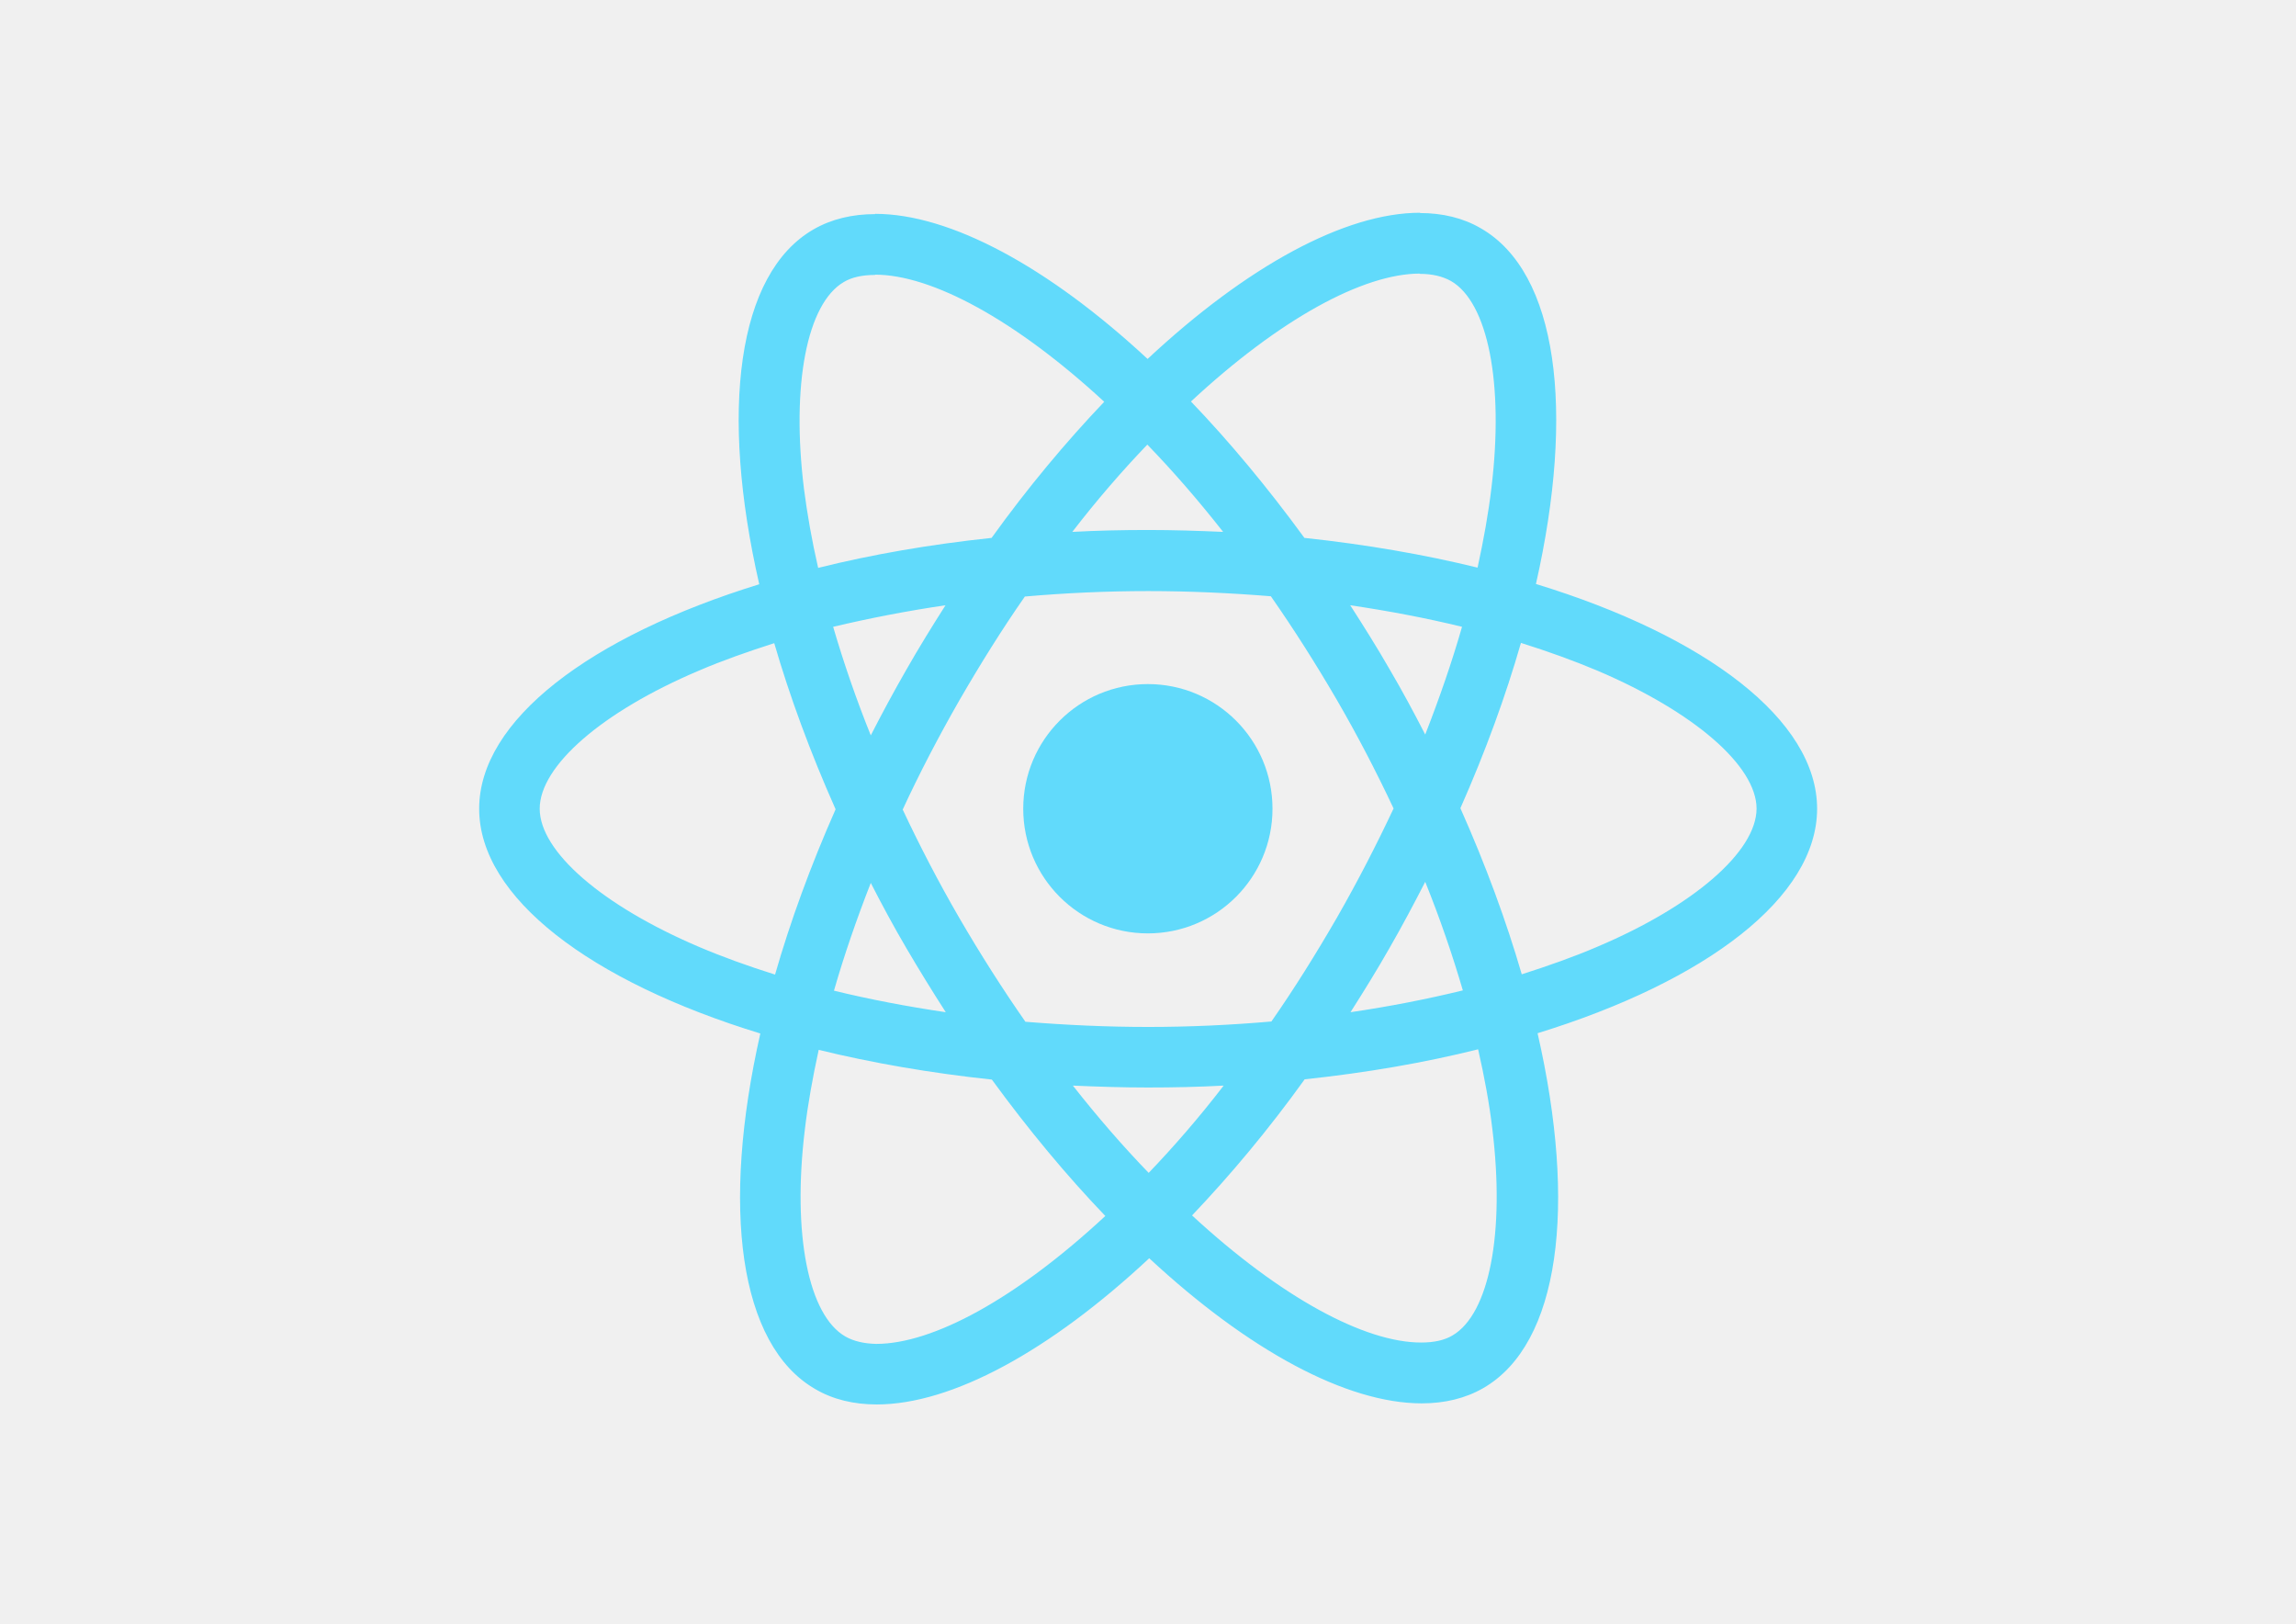
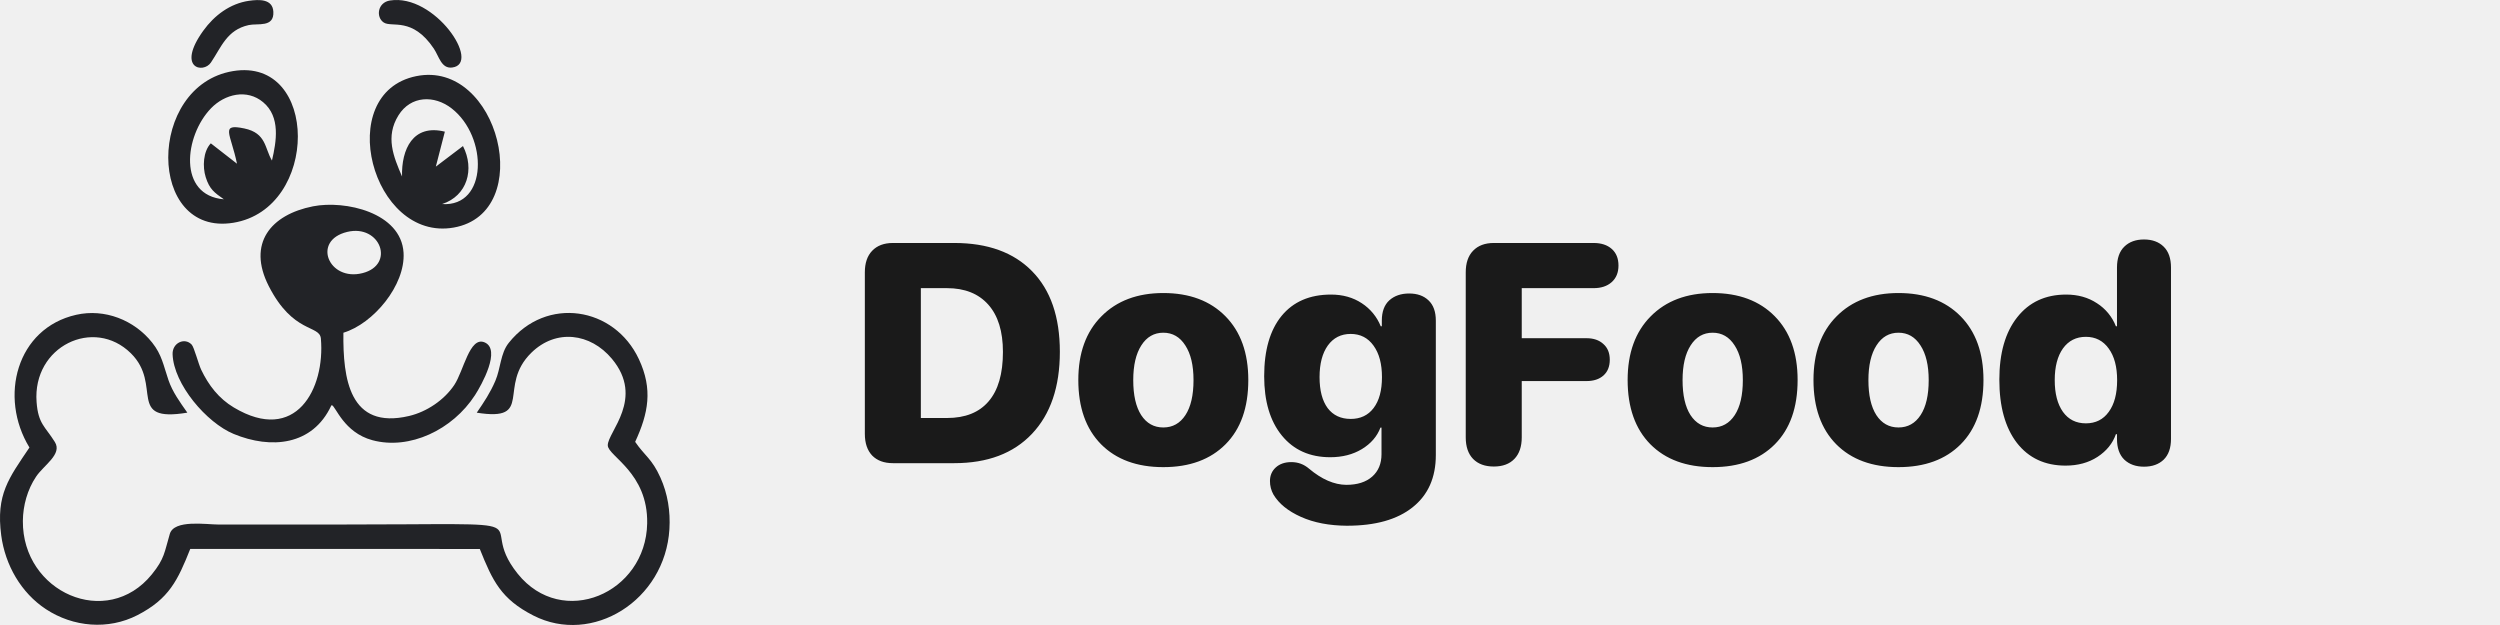
- <svg xmlns="http://www.w3.org/2000/svg" viewBox="0 0 841.9 595.3">
-   <g fill="#61DAFB">
-     <path d="M666.3 296.5c0-32.5-40.7-63.3-103.1-82.4 14.4-63.6 8-114.2-20.2-130.4-6.5-3.8-14.1-5.6-22.4-5.6v22.3c4.6 0 8.3.9 11.4 2.6 13.6 7.8 19.5 37.5 14.9 75.7-1.1 9.4-2.9 19.3-5.1 29.4-19.6-4.8-41-8.5-63.5-10.9-13.5-18.5-27.5-35.3-41.6-50 32.6-30.3 63.2-46.9 84-46.9V78c-27.5 0-63.5 19.6-99.9 53.6-36.4-33.8-72.4-53.2-99.9-53.2v22.3c20.7 0 51.4 16.5 84 46.6-14 14.7-28 31.4-41.3 49.9-22.6 2.4-44 6.1-63.6 11-2.3-10-4-19.7-5.2-29-4.7-38.2 1.1-67.9 14.6-75.8 3-1.8 6.9-2.6 11.5-2.6V78.5c-8.4 0-16 1.8-22.6 5.6-28.1 16.2-34.4 66.7-19.9 130.1-62.2 19.2-102.7 49.9-102.7 82.3 0 32.5 40.7 63.3 103.1 82.4-14.4 63.6-8 114.2 20.2 130.4 6.5 3.8 14.1 5.6 22.5 5.6 27.5 0 63.5-19.6 99.9-53.6 36.4 33.8 72.4 53.2 99.9 53.2 8.4 0 16-1.8 22.6-5.6 28.1-16.2 34.4-66.7 19.9-130.1 62-19.1 102.5-49.9 102.5-82.3zm-130.2-66.7c-3.7 12.9-8.3 26.2-13.5 39.5-4.1-8-8.4-16-13.1-24-4.6-8-9.5-15.8-14.4-23.4 14.2 2.1 27.9 4.7 41 7.9zm-45.8 106.5c-7.8 13.5-15.8 26.3-24.1 38.2-14.9 1.3-30 2-45.2 2-15.1 0-30.2-.7-45-1.9-8.3-11.9-16.4-24.6-24.2-38-7.6-13.1-14.5-26.4-20.8-39.8 6.2-13.4 13.2-26.8 20.7-39.9 7.8-13.5 15.8-26.3 24.1-38.2 14.9-1.3 30-2 45.2-2 15.1 0 30.2.7 45 1.9 8.3 11.9 16.4 24.6 24.2 38 7.6 13.1 14.5 26.4 20.8 39.8-6.3 13.4-13.2 26.8-20.7 39.9zm32.3-13c5.4 13.4 10 26.8 13.8 39.8-13.1 3.2-26.9 5.9-41.2 8 4.9-7.7 9.8-15.6 14.4-23.7 4.6-8 8.9-16.1 13-24.1zM421.2 430c-9.3-9.6-18.6-20.3-27.8-32 9 .4 18.2.7 27.5.7 9.4 0 18.7-.2 27.8-.7-9 11.7-18.3 22.4-27.5 32zm-74.4-58.9c-14.2-2.1-27.9-4.7-41-7.9 3.7-12.9 8.3-26.2 13.5-39.5 4.1 8 8.4 16 13.1 24 4.7 8 9.5 15.8 14.4 23.4zM420.7 163c9.3 9.6 18.6 20.3 27.8 32-9-.4-18.2-.7-27.5-.7-9.4 0-18.7.2-27.8.7 9-11.7 18.3-22.4 27.5-32zm-74 58.9c-4.9 7.7-9.8 15.6-14.4 23.7-4.6 8-8.9 16-13 24-5.4-13.4-10-26.8-13.8-39.8 13.1-3.1 26.9-5.8 41.2-7.9zm-90.5 125.2c-35.4-15.1-58.3-34.9-58.3-50.6 0-15.7 22.9-35.6 58.3-50.6 8.6-3.7 18-7 27.7-10.1 5.7 19.6 13.2 40 22.5 60.9-9.2 20.8-16.6 41.1-22.2 60.6-9.9-3.1-19.3-6.5-28-10.2zM310 490c-13.6-7.8-19.5-37.5-14.9-75.7 1.1-9.4 2.9-19.3 5.1-29.4 19.6 4.8 41 8.5 63.5 10.9 13.5 18.5 27.5 35.3 41.6 50-32.6 30.3-63.2 46.9-84 46.9-4.5-.1-8.3-1-11.3-2.7zm237.2-76.2c4.7 38.2-1.1 67.9-14.6 75.8-3 1.8-6.9 2.6-11.5 2.6-20.7 0-51.4-16.5-84-46.6 14-14.7 28-31.4 41.3-49.9 22.6-2.4 44-6.1 63.6-11 2.3 10.1 4.1 19.8 5.2 29.1zm38.5-66.7c-8.6 3.7-18 7-27.7 10.1-5.7-19.6-13.2-40-22.5-60.9 9.2-20.8 16.6-41.1 22.2-60.6 9.9 3.1 19.3 6.5 28.1 10.2 35.4 15.1 58.3 34.9 58.3 50.6-.1 15.7-23 35.6-58.4 50.6zM320.8 78.4z" />
-     <circle cx="420.9" cy="296.5" r="45.7" />
-     <path d="M520.5 78.1z" />
+ <svg xmlns="http://www.w3.org/2000/svg" width="224" height="56" viewBox="0 0 224 56" fill="none">
+   <g clip-path="url(#clip0_901_1537)">
+     <path fill-rule="evenodd" clip-rule="evenodd" d="M2.638 40.097C0.798 42.837 -0.378 44.292 0.111 47.977C0.463 50.623 1.886 53.117 4.116 54.582C6.558 56.188 9.696 56.466 12.32 55.114C15.15 53.654 15.926 51.999 17.046 49.184L42.99 49.188C44.137 52.055 44.897 53.671 47.787 55.15C53.058 57.847 59.594 53.819 59.98 47.406C60.076 45.814 59.828 44.246 59.174 42.791C58.412 41.094 57.782 40.865 56.911 39.591C58.098 37.018 58.507 34.881 57.243 32.179C55.043 27.475 48.95 26.499 45.583 30.723C44.829 31.668 44.865 33.005 44.382 34.127C43.918 35.206 43.372 36.022 42.717 36.976C47.91 37.804 44.523 34.615 47.618 31.596C49.827 29.443 52.9 29.841 54.825 32.146C57.799 35.708 54.427 38.727 54.457 39.906C54.481 40.876 58.071 42.352 57.987 46.894C57.87 53.182 50.374 56.373 46.386 51.407C42.254 46.262 50.636 46.999 29.912 46.999H19.599C18.486 46.999 15.603 46.528 15.215 47.838C14.73 49.474 14.755 50.048 13.603 51.466C9.573 56.429 1.993 53.061 2.049 46.676C2.061 45.288 2.459 43.862 3.232 42.709C3.935 41.661 5.597 40.7 4.919 39.609C4.042 38.199 3.426 37.999 3.278 36.027C2.902 31.018 8.416 28.389 11.725 31.652C14.612 34.499 11.262 37.887 16.786 36.974C16.126 36.036 15.456 35.117 15.092 34.051C14.644 32.741 14.51 31.794 13.632 30.693C12.017 28.669 9.377 27.631 6.83 28.205C1.487 29.41 -0.13 35.565 2.638 40.097Z" fill="#222327" />
+     <path fill-rule="evenodd" clip-rule="evenodd" d="M31.113 20.778C34.068 20.068 35.444 23.717 32.481 24.472C29.456 25.242 27.906 21.547 31.113 20.778ZM29.677 36.348L29.734 36.301C30.089 36.419 30.808 38.751 33.363 39.441C36.697 40.342 40.553 38.516 42.563 35.4C43.139 34.506 44.937 31.306 43.411 30.673C42.076 30.12 41.548 33.228 40.704 34.493C39.798 35.85 38.226 36.902 36.653 37.272C31.293 38.534 30.72 33.902 30.769 29.812C33.442 29.011 36.335 25.559 36.159 22.643C35.941 19.033 30.911 17.921 28.045 18.486C24.267 19.232 22.132 21.8 24.075 25.623C26.265 29.927 28.643 29.085 28.751 30.337C29.141 34.837 26.509 39.834 20.948 36.509C19.609 35.708 18.694 34.529 18.027 33.129C17.779 32.609 17.394 31.112 17.175 30.877C16.546 30.206 15.428 30.719 15.464 31.739C15.559 34.432 18.514 37.881 20.939 38.882C24.279 40.262 28.004 39.932 29.677 36.349V36.348ZM36.023 15.816C35.254 14.029 34.51 12.251 35.704 10.332C36.804 8.565 38.911 8.502 40.469 9.715C43.731 12.252 43.727 18.559 39.609 18.284C41.866 17.55 42.545 15.17 41.483 13.086L39.05 14.93L39.859 11.797C36.992 11.085 35.956 13.387 36.023 15.815V15.816ZM37.293 6.823C29.823 8.343 33.311 21.692 40.657 20.389C48.097 19.069 44.684 5.319 37.293 6.823ZM21.235 14.669L18.889 12.843C18.2 13.566 18.141 14.941 18.429 15.864C18.772 16.963 19.209 17.258 20.059 17.857C15.911 17.514 16.515 12.166 18.912 9.697C20.142 8.431 22.122 7.937 23.58 9.16C25.147 10.472 24.767 12.682 24.367 14.385C23.712 13.295 23.876 11.925 21.893 11.51C19.686 11.049 20.673 11.948 21.235 14.669ZM20.88 6.37C13.12 7.654 13.153 21.22 20.905 19.96C28.637 18.702 28.602 5.093 20.88 6.37ZM34.938 0.046C33.824 0.226 33.666 1.539 34.381 2.015C35.106 2.497 36.939 1.48 38.868 4.351C39.342 5.057 39.542 6.171 40.513 6.05C43.176 5.718 38.947 -0.6 34.938 0.046ZM22.32 0.07C20.606 0.317 19.2 1.382 18.208 2.76C15.788 6.129 18.213 6.62 18.899 5.602C19.836 4.212 20.33 2.677 22.283 2.247C23.093 2.069 24.565 2.493 24.493 1.057C24.433 -0.125 23.176 -0.053 22.319 0.071L22.32 0.07Z" fill="#222327" />
+     <path d="M80.006 41.5C79.213 41.5 78.593 41.272 78.146 40.816C77.709 40.352 77.49 39.704 77.49 38.875V24.396C77.49 23.567 77.709 22.924 78.147 22.469C78.593 22.004 79.213 21.771 80.006 21.771H85.502C88.501 21.771 90.825 22.615 92.475 24.301C94.134 25.987 94.963 28.393 94.963 31.52C94.963 34.664 94.129 37.116 92.461 38.875C90.802 40.625 88.482 41.5 85.502 41.5H80.006ZM82.508 37.453H84.846C86.486 37.453 87.731 36.956 88.578 35.963C89.435 34.969 89.863 33.493 89.863 31.533C89.863 29.693 89.426 28.279 88.551 27.295C87.676 26.31 86.441 25.818 84.846 25.818H82.508V37.453ZM109.811 39.805C108.452 41.172 106.593 41.855 104.232 41.855C101.872 41.855 100.012 41.172 98.654 39.805C97.296 38.428 96.617 36.51 96.617 34.049C96.617 31.634 97.305 29.733 98.682 28.348C100.058 26.953 101.908 26.256 104.232 26.256C106.575 26.256 108.43 26.949 109.797 28.334C111.164 29.719 111.848 31.624 111.848 34.049C111.848 36.519 111.169 38.438 109.811 39.805ZM102.25 37.193C102.733 37.932 103.394 38.301 104.232 38.301C105.071 38.301 105.732 37.931 106.215 37.193C106.698 36.455 106.939 35.411 106.939 34.063C106.939 32.732 106.693 31.693 106.201 30.945C105.718 30.189 105.062 29.811 104.232 29.811C103.403 29.811 102.747 30.189 102.264 30.945C101.781 31.693 101.539 32.732 101.539 34.062C101.539 35.412 101.776 36.455 102.25 37.193ZM120.693 47.106C119.098 47.096 117.722 46.832 116.564 46.312C115.407 45.793 114.587 45.128 114.104 44.316C113.895 43.945 113.786 43.526 113.789 43.1C113.789 42.607 113.962 42.202 114.309 41.883C114.664 41.563 115.129 41.404 115.703 41.404C116.305 41.404 116.833 41.6 117.289 41.992C118.428 42.949 119.54 43.432 120.625 43.442C121.618 43.442 122.393 43.195 122.949 42.703C123.505 42.211 123.783 41.541 123.783 40.693V38.315H123.688C123.387 39.107 122.831 39.75 122.02 40.242C121.217 40.725 120.274 40.967 119.189 40.967C117.357 40.967 115.913 40.32 114.855 39.025C113.798 37.731 113.27 35.958 113.27 33.707C113.27 31.383 113.789 29.583 114.828 28.307C115.876 27.031 117.353 26.393 119.258 26.393C120.315 26.393 121.236 26.653 122.02 27.172C122.784 27.669 123.376 28.39 123.715 29.236H123.811V28.73C123.811 27.928 124.034 27.322 124.48 26.912C124.936 26.502 125.529 26.297 126.258 26.297C126.987 26.297 127.566 26.502 127.994 26.912C128.432 27.322 128.65 27.928 128.65 28.731V40.775C128.65 42.79 127.958 44.348 126.572 45.451C125.196 46.554 123.236 47.105 120.693 47.105V47.106ZM121.021 37.536C121.896 37.536 122.58 37.212 123.072 36.565C123.574 35.908 123.824 34.983 123.824 33.789C123.824 32.604 123.574 31.665 123.072 30.973C122.571 30.271 121.887 29.92 121.021 29.92C120.156 29.92 119.472 30.266 118.971 30.959C118.479 31.652 118.232 32.595 118.232 33.789C118.232 34.983 118.474 35.909 118.957 36.565C119.449 37.212 120.137 37.535 121.021 37.535V37.536ZM135.691 41.117C135.254 41.573 134.639 41.801 133.846 41.801C133.053 41.801 132.433 41.573 131.986 41.117C131.549 40.661 131.33 40.019 131.33 39.19V24.397C131.33 23.567 131.549 22.924 131.986 22.469C132.433 22.004 133.053 21.771 133.846 21.771H142.787C143.471 21.771 144.013 21.949 144.414 22.305C144.815 22.66 145.016 23.157 145.016 23.795C145.016 24.424 144.811 24.921 144.4 25.285C143.999 25.641 143.462 25.818 142.787 25.818H136.348V30.303H142.145C142.783 30.303 143.288 30.476 143.662 30.823C144.045 31.16 144.236 31.629 144.236 32.23C144.236 32.832 144.049 33.301 143.676 33.639C143.302 33.976 142.792 34.144 142.145 34.144H136.348V39.19C136.348 40.019 136.129 40.661 135.691 41.117ZM159.029 39.805C157.671 41.172 155.812 41.855 153.451 41.855C151.09 41.855 149.231 41.172 147.873 39.805C146.515 38.428 145.836 36.51 145.836 34.049C145.836 31.634 146.524 29.733 147.9 28.348C149.277 26.953 151.127 26.256 153.451 26.256C155.794 26.256 157.648 26.949 159.016 28.334C160.383 29.719 161.066 31.624 161.066 34.049C161.066 36.519 160.387 38.438 159.029 39.805ZM151.469 37.193C151.952 37.932 152.613 38.301 153.451 38.301C154.29 38.301 154.951 37.931 155.434 37.193C155.917 36.455 156.158 35.411 156.158 34.063C156.158 32.732 155.912 31.693 155.42 30.945C154.937 30.189 154.281 29.811 153.451 29.811C152.622 29.811 151.965 30.189 151.482 30.945C150.999 31.693 150.758 32.732 150.758 34.062C150.758 35.412 150.995 36.455 151.469 37.193ZM175.682 39.805C174.324 41.172 172.464 41.855 170.104 41.855C167.743 41.855 165.883 41.172 164.525 39.805C163.167 38.428 162.488 36.51 162.488 34.049C162.488 31.634 163.176 29.733 164.553 28.348C165.929 26.953 167.779 26.256 170.104 26.256C172.446 26.256 174.301 26.949 175.668 28.334C177.035 29.719 177.719 31.624 177.719 34.049C177.719 36.519 177.04 38.438 175.682 39.805ZM168.121 37.193C168.604 37.932 169.265 38.301 170.104 38.301C170.942 38.301 171.603 37.931 172.086 37.193C172.569 36.455 172.811 35.411 172.811 34.063C172.811 32.732 172.564 31.693 172.072 30.945C171.589 30.189 170.933 29.811 170.104 29.811C169.274 29.811 168.618 30.189 168.135 30.945C167.652 31.693 167.41 32.732 167.41 34.062C167.41 35.412 167.647 36.455 168.121 37.193ZM185.074 41.719C183.224 41.719 181.77 41.039 180.713 39.682C179.665 38.315 179.141 36.428 179.141 34.022C179.141 31.642 179.674 29.779 180.74 28.43C181.807 27.072 183.27 26.393 185.129 26.393C186.186 26.393 187.107 26.653 187.891 27.172C188.661 27.663 189.254 28.386 189.586 29.236H189.682V23.973C189.682 23.153 189.9 22.528 190.338 22.1C190.775 21.671 191.363 21.457 192.102 21.457C192.84 21.457 193.428 21.671 193.865 22.1C194.303 22.528 194.521 23.152 194.521 23.973V39.326C194.521 40.137 194.303 40.757 193.865 41.186C193.428 41.605 192.84 41.815 192.102 41.815C191.372 41.815 190.785 41.605 190.338 41.185C189.9 40.757 189.682 40.137 189.682 39.326V38.902H189.586C189.294 39.732 188.743 40.411 187.932 40.94C187.13 41.459 186.177 41.719 185.074 41.719ZM184.842 36.906C185.334 37.59 186.018 37.932 186.893 37.932C187.768 37.932 188.451 37.59 188.943 36.906C189.445 36.223 189.695 35.275 189.695 34.063C189.695 32.868 189.445 31.925 188.943 31.233C188.442 30.531 187.758 30.18 186.893 30.18C186.027 30.18 185.343 30.526 184.842 31.219C184.35 31.911 184.104 32.859 184.104 34.062C184.104 35.266 184.35 36.214 184.842 36.906Z" fill="#1A1A1A" />
  </g>
+   <defs>
+     <clipPath id="clip0_901_1537">
+       <rect width="224" height="56" fill="white" />
+     </clipPath>
+   </defs>
</svg>
